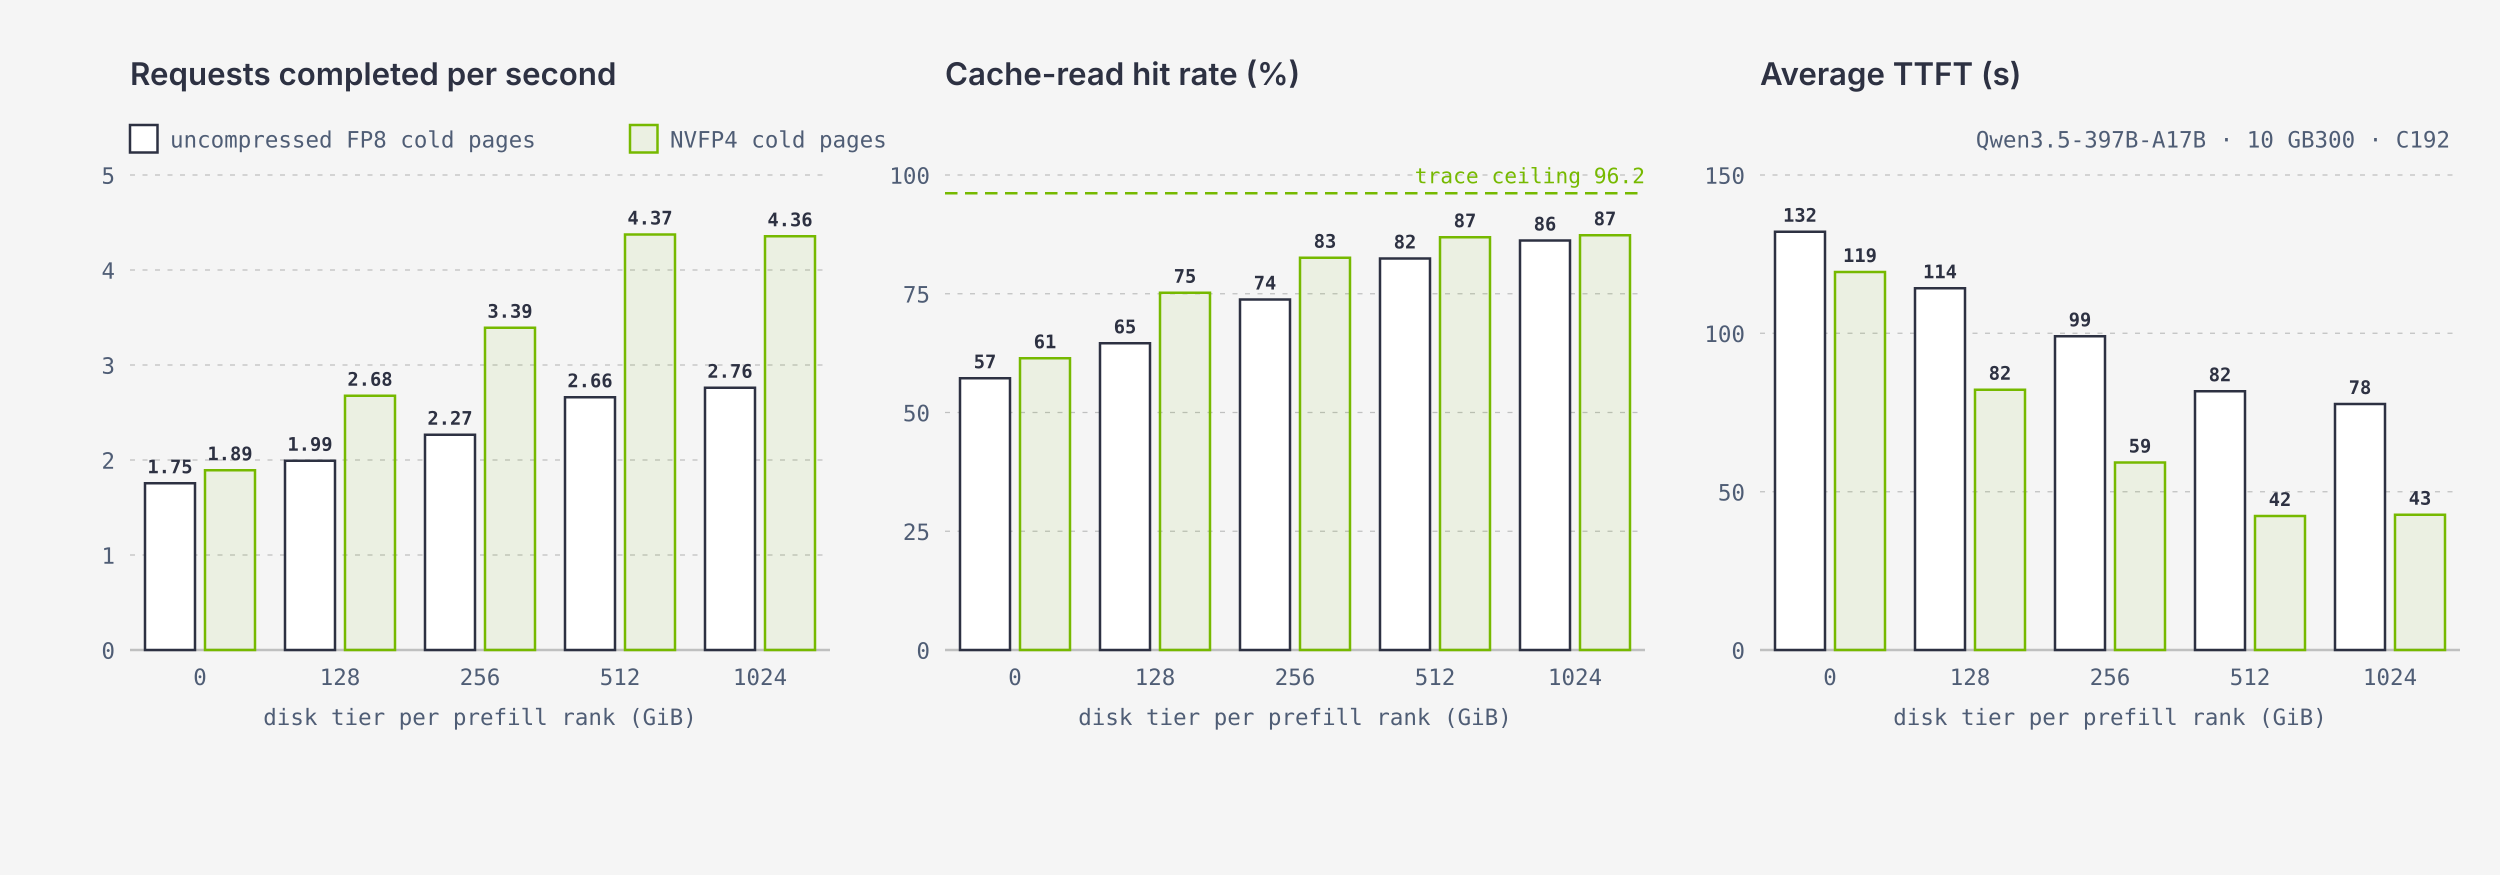
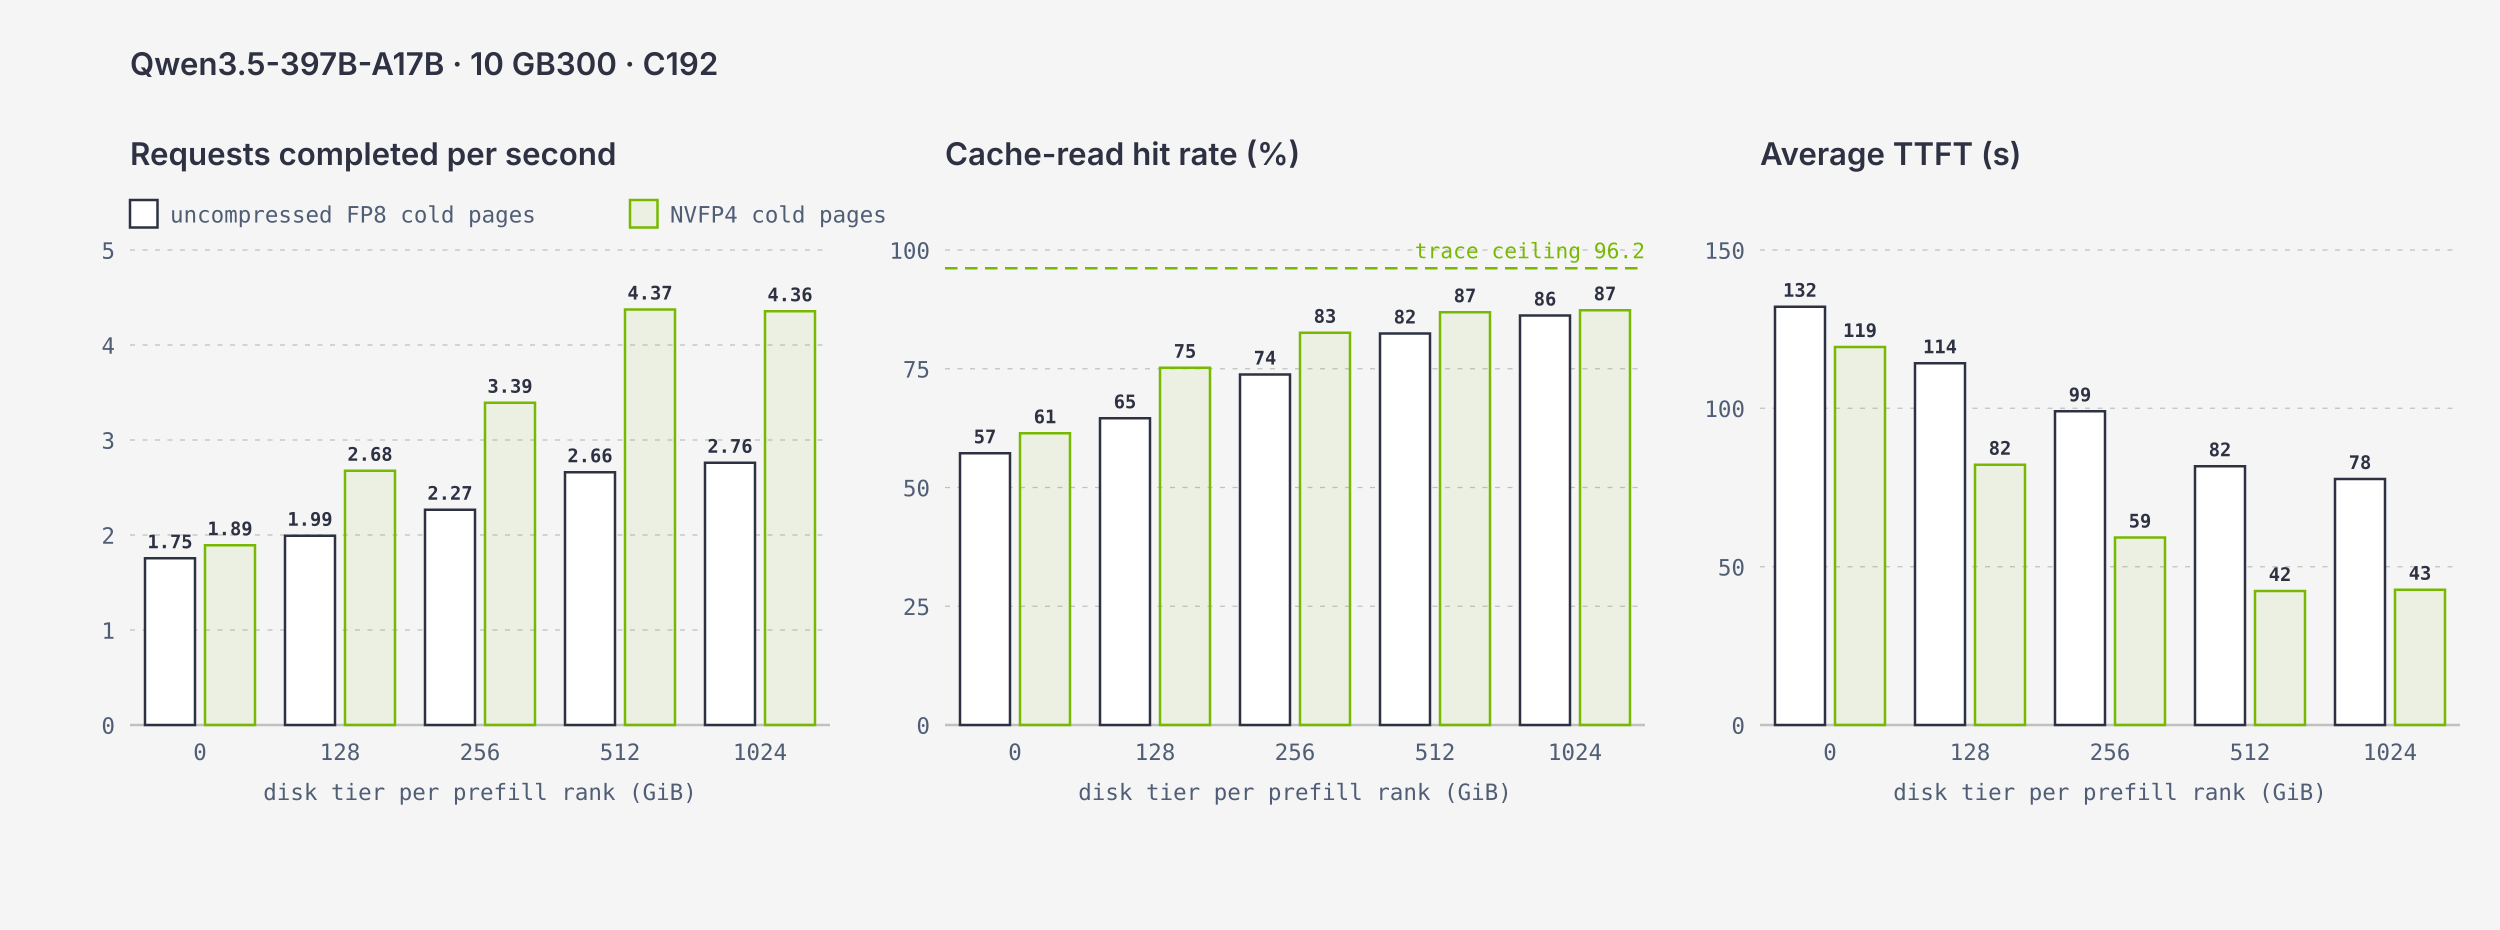
- <svg xmlns="http://www.w3.org/2000/svg" viewBox="0 0 1000 350" width="1000" height="350">
+ <svg xmlns="http://www.w3.org/2000/svg" viewBox="0 0 1000 372" width="1000" height="372">
  <defs>
    <marker id="ah" markerWidth="8" markerHeight="8" refX="7" refY="4" orient="auto" markerUnits="userSpaceOnUse">
      <path d="M0,0.5 L7,4 L0,7.5" fill="none" stroke="#4f5d75" stroke-width="1" />
    </marker>
  </defs>
-   <rect width="1000" height="350" fill="#f5f5f5" />
-   <text x="52.0" y="34.0" font-family="'Geist','Inter',system-ui,-apple-system,'Segoe UI',sans-serif" font-size="12.5" font-weight="600" fill="#2d3142" text-anchor="start">Requests completed per second</text>
-   <line x1="52" y1="260.0" x2="332" y2="260.0" stroke="#bfc0c0" stroke-width="1" />
-   <text x="46.0" y="263.5" font-family="'Geist Mono','SFMono-Regular',Menlo,Consolas,monospace" font-size="9" font-weight="500" fill="#4f5d75" text-anchor="end">0</text>
-   <line x1="52" y1="222.0" x2="332" y2="222.0" stroke="#bfc0c0" stroke-width="0.5" stroke-dasharray="2,3" />
-   <text x="46.0" y="225.5" font-family="'Geist Mono','SFMono-Regular',Menlo,Consolas,monospace" font-size="9" font-weight="500" fill="#4f5d75" text-anchor="end">1</text>
-   <line x1="52" y1="184.0" x2="332" y2="184.0" stroke="#bfc0c0" stroke-width="0.5" stroke-dasharray="2,3" />
-   <text x="46.0" y="187.5" font-family="'Geist Mono','SFMono-Regular',Menlo,Consolas,monospace" font-size="9" font-weight="500" fill="#4f5d75" text-anchor="end">2</text>
-   <line x1="52" y1="146.0" x2="332" y2="146.0" stroke="#bfc0c0" stroke-width="0.5" stroke-dasharray="2,3" />
-   <text x="46.0" y="149.5" font-family="'Geist Mono','SFMono-Regular',Menlo,Consolas,monospace" font-size="9" font-weight="500" fill="#4f5d75" text-anchor="end">3</text>
-   <line x1="52" y1="108.0" x2="332" y2="108.0" stroke="#bfc0c0" stroke-width="0.5" stroke-dasharray="2,3" />
-   <text x="46.0" y="111.5" font-family="'Geist Mono','SFMono-Regular',Menlo,Consolas,monospace" font-size="9" font-weight="500" fill="#4f5d75" text-anchor="end">4</text>
-   <line x1="52" y1="70.0" x2="332" y2="70.0" stroke="#bfc0c0" stroke-width="0.5" stroke-dasharray="2,3" />
-   <text x="46.0" y="73.5" font-family="'Geist Mono','SFMono-Regular',Menlo,Consolas,monospace" font-size="9" font-weight="500" fill="#4f5d75" text-anchor="end">5</text>
-   <rect x="58.0" y="193.3" width="20" height="66.7" fill="#ffffff" stroke="#2d3142" stroke-width="1" />
-   <text x="68.0" y="189.3" font-family="'Geist Mono','SFMono-Regular',Menlo,Consolas,monospace" font-size="7.5" font-weight="600" fill="#2d3142" text-anchor="middle">1.75</text>
-   <rect x="82.0" y="188.1" width="20" height="71.9" fill="rgba(118,185,0,0.08)" stroke="#76B900" stroke-width="1" />
-   <text x="92.0" y="184.1" font-family="'Geist Mono','SFMono-Regular',Menlo,Consolas,monospace" font-size="7.5" font-weight="600" fill="#2d3142" text-anchor="middle">1.89</text>
-   <text x="80.0" y="274.0" font-family="'Geist Mono','SFMono-Regular',Menlo,Consolas,monospace" font-size="9" font-weight="500" fill="#4f5d75" text-anchor="middle">0</text>
-   <rect x="114.0" y="184.3" width="20" height="75.7" fill="#ffffff" stroke="#2d3142" stroke-width="1" />
-   <text x="124.0" y="180.3" font-family="'Geist Mono','SFMono-Regular',Menlo,Consolas,monospace" font-size="7.5" font-weight="600" fill="#2d3142" text-anchor="middle">1.99</text>
-   <rect x="138.0" y="158.3" width="20" height="101.7" fill="rgba(118,185,0,0.08)" stroke="#76B900" stroke-width="1" />
-   <text x="148.0" y="154.3" font-family="'Geist Mono','SFMono-Regular',Menlo,Consolas,monospace" font-size="7.5" font-weight="600" fill="#2d3142" text-anchor="middle">2.68</text>
-   <text x="136.0" y="274.0" font-family="'Geist Mono','SFMono-Regular',Menlo,Consolas,monospace" font-size="9" font-weight="500" fill="#4f5d75" text-anchor="middle">128</text>
-   <rect x="170.0" y="173.9" width="20" height="86.1" fill="#ffffff" stroke="#2d3142" stroke-width="1" />
-   <text x="180.0" y="169.9" font-family="'Geist Mono','SFMono-Regular',Menlo,Consolas,monospace" font-size="7.5" font-weight="600" fill="#2d3142" text-anchor="middle">2.27</text>
-   <rect x="194.0" y="131.1" width="20" height="128.9" fill="rgba(118,185,0,0.08)" stroke="#76B900" stroke-width="1" />
-   <text x="204.0" y="127.1" font-family="'Geist Mono','SFMono-Regular',Menlo,Consolas,monospace" font-size="7.5" font-weight="600" fill="#2d3142" text-anchor="middle">3.39</text>
-   <text x="192.0" y="274.0" font-family="'Geist Mono','SFMono-Regular',Menlo,Consolas,monospace" font-size="9" font-weight="500" fill="#4f5d75" text-anchor="middle">256</text>
-   <rect x="226.0" y="158.9" width="20" height="101.1" fill="#ffffff" stroke="#2d3142" stroke-width="1" />
-   <text x="236.0" y="154.9" font-family="'Geist Mono','SFMono-Regular',Menlo,Consolas,monospace" font-size="7.5" font-weight="600" fill="#2d3142" text-anchor="middle">2.66</text>
-   <rect x="250.0" y="93.8" width="20" height="166.2" fill="rgba(118,185,0,0.08)" stroke="#76B900" stroke-width="1" />
-   <text x="260.0" y="89.8" font-family="'Geist Mono','SFMono-Regular',Menlo,Consolas,monospace" font-size="7.5" font-weight="600" fill="#2d3142" text-anchor="middle">4.37</text>
-   <text x="248.0" y="274.0" font-family="'Geist Mono','SFMono-Regular',Menlo,Consolas,monospace" font-size="9" font-weight="500" fill="#4f5d75" text-anchor="middle">512</text>
-   <rect x="282.0" y="155.1" width="20" height="104.9" fill="#ffffff" stroke="#2d3142" stroke-width="1" />
-   <text x="292.0" y="151.1" font-family="'Geist Mono','SFMono-Regular',Menlo,Consolas,monospace" font-size="7.5" font-weight="600" fill="#2d3142" text-anchor="middle">2.76</text>
-   <rect x="306.0" y="94.5" width="20" height="165.5" fill="rgba(118,185,0,0.08)" stroke="#76B900" stroke-width="1" />
-   <text x="316.0" y="90.5" font-family="'Geist Mono','SFMono-Regular',Menlo,Consolas,monospace" font-size="7.5" font-weight="600" fill="#2d3142" text-anchor="middle">4.36</text>
-   <text x="304.0" y="274.0" font-family="'Geist Mono','SFMono-Regular',Menlo,Consolas,monospace" font-size="9" font-weight="500" fill="#4f5d75" text-anchor="middle">1024</text>
-   <text x="192.0" y="290.0" font-family="'Geist Mono','SFMono-Regular',Menlo,Consolas,monospace" font-size="9" font-weight="500" fill="#4f5d75" text-anchor="middle">disk tier per prefill rank (GiB)</text>
-   <text x="378.0" y="34.0" font-family="'Geist','Inter',system-ui,-apple-system,'Segoe UI',sans-serif" font-size="12.5" font-weight="600" fill="#2d3142" text-anchor="start">Cache-read hit rate (%)</text>
-   <line x1="378" y1="260.0" x2="658" y2="260.0" stroke="#bfc0c0" stroke-width="1" />
-   <text x="372.0" y="263.5" font-family="'Geist Mono','SFMono-Regular',Menlo,Consolas,monospace" font-size="9" font-weight="500" fill="#4f5d75" text-anchor="end">0</text>
-   <line x1="378" y1="212.5" x2="658" y2="212.5" stroke="#bfc0c0" stroke-width="0.5" stroke-dasharray="2,3" />
-   <text x="372.0" y="216.0" font-family="'Geist Mono','SFMono-Regular',Menlo,Consolas,monospace" font-size="9" font-weight="500" fill="#4f5d75" text-anchor="end">25</text>
-   <line x1="378" y1="165.0" x2="658" y2="165.0" stroke="#bfc0c0" stroke-width="0.5" stroke-dasharray="2,3" />
-   <text x="372.0" y="168.5" font-family="'Geist Mono','SFMono-Regular',Menlo,Consolas,monospace" font-size="9" font-weight="500" fill="#4f5d75" text-anchor="end">50</text>
-   <line x1="378" y1="117.5" x2="658" y2="117.5" stroke="#bfc0c0" stroke-width="0.5" stroke-dasharray="2,3" />
-   <text x="372.0" y="121.0" font-family="'Geist Mono','SFMono-Regular',Menlo,Consolas,monospace" font-size="9" font-weight="500" fill="#4f5d75" text-anchor="end">75</text>
-   <line x1="378" y1="70.0" x2="658" y2="70.0" stroke="#bfc0c0" stroke-width="0.5" stroke-dasharray="2,3" />
-   <text x="372.0" y="73.5" font-family="'Geist Mono','SFMono-Regular',Menlo,Consolas,monospace" font-size="9" font-weight="500" fill="#4f5d75" text-anchor="end">100</text>
-   <line x1="378" y1="77.3" x2="658" y2="77.3" stroke="#76B900" stroke-width="1" stroke-dasharray="5,3" />
-   <text x="658.0" y="73.3" font-family="'Geist Mono','SFMono-Regular',Menlo,Consolas,monospace" font-size="8.5" font-weight="500" fill="#76B900" text-anchor="end">trace ceiling 96.2</text>
-   <rect x="384.0" y="151.3" width="20" height="108.7" fill="#ffffff" stroke="#2d3142" stroke-width="1" />
-   <text x="394.0" y="147.3" font-family="'Geist Mono','SFMono-Regular',Menlo,Consolas,monospace" font-size="7.5" font-weight="600" fill="#2d3142" text-anchor="middle">57</text>
-   <rect x="408.0" y="143.3" width="20" height="116.7" fill="rgba(118,185,0,0.08)" stroke="#76B900" stroke-width="1" />
-   <text x="418.0" y="139.3" font-family="'Geist Mono','SFMono-Regular',Menlo,Consolas,monospace" font-size="7.5" font-weight="600" fill="#2d3142" text-anchor="middle">61</text>
-   <text x="406.0" y="274.0" font-family="'Geist Mono','SFMono-Regular',Menlo,Consolas,monospace" font-size="9" font-weight="500" fill="#4f5d75" text-anchor="middle">0</text>
-   <rect x="440.0" y="137.3" width="20" height="122.7" fill="#ffffff" stroke="#2d3142" stroke-width="1" />
-   <text x="450.0" y="133.3" font-family="'Geist Mono','SFMono-Regular',Menlo,Consolas,monospace" font-size="7.5" font-weight="600" fill="#2d3142" text-anchor="middle">65</text>
-   <rect x="464.0" y="117.1" width="20" height="142.9" fill="rgba(118,185,0,0.08)" stroke="#76B900" stroke-width="1" />
-   <text x="474.0" y="113.1" font-family="'Geist Mono','SFMono-Regular',Menlo,Consolas,monospace" font-size="7.5" font-weight="600" fill="#2d3142" text-anchor="middle">75</text>
-   <text x="462.0" y="274.0" font-family="'Geist Mono','SFMono-Regular',Menlo,Consolas,monospace" font-size="9" font-weight="500" fill="#4f5d75" text-anchor="middle">128</text>
-   <rect x="496.0" y="119.8" width="20" height="140.2" fill="#ffffff" stroke="#2d3142" stroke-width="1" />
-   <text x="506.0" y="115.8" font-family="'Geist Mono','SFMono-Regular',Menlo,Consolas,monospace" font-size="7.5" font-weight="600" fill="#2d3142" text-anchor="middle">74</text>
-   <rect x="520.0" y="103.1" width="20" height="156.9" fill="rgba(118,185,0,0.08)" stroke="#76B900" stroke-width="1" />
-   <text x="530.0" y="99.1" font-family="'Geist Mono','SFMono-Regular',Menlo,Consolas,monospace" font-size="7.5" font-weight="600" fill="#2d3142" text-anchor="middle">83</text>
-   <text x="518.0" y="274.0" font-family="'Geist Mono','SFMono-Regular',Menlo,Consolas,monospace" font-size="9" font-weight="500" fill="#4f5d75" text-anchor="middle">256</text>
-   <rect x="552.0" y="103.4" width="20" height="156.6" fill="#ffffff" stroke="#2d3142" stroke-width="1" />
-   <text x="562.0" y="99.4" font-family="'Geist Mono','SFMono-Regular',Menlo,Consolas,monospace" font-size="7.5" font-weight="600" fill="#2d3142" text-anchor="middle">82</text>
-   <rect x="576.0" y="94.9" width="20" height="165.1" fill="rgba(118,185,0,0.08)" stroke="#76B900" stroke-width="1" />
-   <text x="586.0" y="90.9" font-family="'Geist Mono','SFMono-Regular',Menlo,Consolas,monospace" font-size="7.5" font-weight="600" fill="#2d3142" text-anchor="middle">87</text>
-   <text x="574.0" y="274.0" font-family="'Geist Mono','SFMono-Regular',Menlo,Consolas,monospace" font-size="9" font-weight="500" fill="#4f5d75" text-anchor="middle">512</text>
-   <rect x="608.0" y="96.2" width="20" height="163.8" fill="#ffffff" stroke="#2d3142" stroke-width="1" />
-   <text x="618.0" y="92.2" font-family="'Geist Mono','SFMono-Regular',Menlo,Consolas,monospace" font-size="7.5" font-weight="600" fill="#2d3142" text-anchor="middle">86</text>
-   <rect x="632.0" y="94.1" width="20" height="165.9" fill="rgba(118,185,0,0.08)" stroke="#76B900" stroke-width="1" />
-   <text x="642.0" y="90.1" font-family="'Geist Mono','SFMono-Regular',Menlo,Consolas,monospace" font-size="7.5" font-weight="600" fill="#2d3142" text-anchor="middle">87</text>
-   <text x="630.0" y="274.0" font-family="'Geist Mono','SFMono-Regular',Menlo,Consolas,monospace" font-size="9" font-weight="500" fill="#4f5d75" text-anchor="middle">1024</text>
-   <text x="518.0" y="290.0" font-family="'Geist Mono','SFMono-Regular',Menlo,Consolas,monospace" font-size="9" font-weight="500" fill="#4f5d75" text-anchor="middle">disk tier per prefill rank (GiB)</text>
-   <text x="704.0" y="34.0" font-family="'Geist','Inter',system-ui,-apple-system,'Segoe UI',sans-serif" font-size="12.5" font-weight="600" fill="#2d3142" text-anchor="start">Average TTFT (s)</text>
-   <line x1="704" y1="260.0" x2="984" y2="260.0" stroke="#bfc0c0" stroke-width="1" />
-   <text x="698.0" y="263.5" font-family="'Geist Mono','SFMono-Regular',Menlo,Consolas,monospace" font-size="9" font-weight="500" fill="#4f5d75" text-anchor="end">0</text>
-   <line x1="704" y1="196.7" x2="984" y2="196.7" stroke="#bfc0c0" stroke-width="0.5" stroke-dasharray="2,3" />
-   <text x="698.0" y="200.2" font-family="'Geist Mono','SFMono-Regular',Menlo,Consolas,monospace" font-size="9" font-weight="500" fill="#4f5d75" text-anchor="end">50</text>
-   <line x1="704" y1="133.3" x2="984" y2="133.3" stroke="#bfc0c0" stroke-width="0.5" stroke-dasharray="2,3" />
-   <text x="698.0" y="136.8" font-family="'Geist Mono','SFMono-Regular',Menlo,Consolas,monospace" font-size="9" font-weight="500" fill="#4f5d75" text-anchor="end">100</text>
-   <line x1="704" y1="70.0" x2="984" y2="70.0" stroke="#bfc0c0" stroke-width="0.5" stroke-dasharray="2,3" />
-   <text x="698.0" y="73.5" font-family="'Geist Mono','SFMono-Regular',Menlo,Consolas,monospace" font-size="9" font-weight="500" fill="#4f5d75" text-anchor="end">150</text>
-   <rect x="710.0" y="92.7" width="20" height="167.3" fill="#ffffff" stroke="#2d3142" stroke-width="1" />
-   <text x="720.0" y="88.7" font-family="'Geist Mono','SFMono-Regular',Menlo,Consolas,monospace" font-size="7.5" font-weight="600" fill="#2d3142" text-anchor="middle">132</text>
-   <rect x="734.0" y="108.8" width="20" height="151.2" fill="rgba(118,185,0,0.08)" stroke="#76B900" stroke-width="1" />
-   <text x="744.0" y="104.8" font-family="'Geist Mono','SFMono-Regular',Menlo,Consolas,monospace" font-size="7.5" font-weight="600" fill="#2d3142" text-anchor="middle">119</text>
-   <text x="732.0" y="274.0" font-family="'Geist Mono','SFMono-Regular',Menlo,Consolas,monospace" font-size="9" font-weight="500" fill="#4f5d75" text-anchor="middle">0</text>
-   <rect x="766.0" y="115.3" width="20" height="144.7" fill="#ffffff" stroke="#2d3142" stroke-width="1" />
-   <text x="776.0" y="111.3" font-family="'Geist Mono','SFMono-Regular',Menlo,Consolas,monospace" font-size="7.5" font-weight="600" fill="#2d3142" text-anchor="middle">114</text>
-   <rect x="790.0" y="155.9" width="20" height="104.1" fill="rgba(118,185,0,0.08)" stroke="#76B900" stroke-width="1" />
-   <text x="800.0" y="151.9" font-family="'Geist Mono','SFMono-Regular',Menlo,Consolas,monospace" font-size="7.5" font-weight="600" fill="#2d3142" text-anchor="middle">82</text>
-   <text x="788.0" y="274.0" font-family="'Geist Mono','SFMono-Regular',Menlo,Consolas,monospace" font-size="9" font-weight="500" fill="#4f5d75" text-anchor="middle">128</text>
-   <rect x="822.0" y="134.5" width="20" height="125.5" fill="#ffffff" stroke="#2d3142" stroke-width="1" />
-   <text x="832.0" y="130.5" font-family="'Geist Mono','SFMono-Regular',Menlo,Consolas,monospace" font-size="7.5" font-weight="600" fill="#2d3142" text-anchor="middle">99</text>
-   <rect x="846.0" y="185.0" width="20" height="75.0" fill="rgba(118,185,0,0.08)" stroke="#76B900" stroke-width="1" />
-   <text x="856.0" y="181.0" font-family="'Geist Mono','SFMono-Regular',Menlo,Consolas,monospace" font-size="7.5" font-weight="600" fill="#2d3142" text-anchor="middle">59</text>
-   <text x="844.0" y="274.0" font-family="'Geist Mono','SFMono-Regular',Menlo,Consolas,monospace" font-size="9" font-weight="500" fill="#4f5d75" text-anchor="middle">256</text>
-   <rect x="878.0" y="156.5" width="20" height="103.5" fill="#ffffff" stroke="#2d3142" stroke-width="1" />
-   <text x="888.0" y="152.5" font-family="'Geist Mono','SFMono-Regular',Menlo,Consolas,monospace" font-size="7.5" font-weight="600" fill="#2d3142" text-anchor="middle">82</text>
-   <rect x="902.0" y="206.4" width="20" height="53.6" fill="rgba(118,185,0,0.08)" stroke="#76B900" stroke-width="1" />
-   <text x="912.0" y="202.4" font-family="'Geist Mono','SFMono-Regular',Menlo,Consolas,monospace" font-size="7.5" font-weight="600" fill="#2d3142" text-anchor="middle">42</text>
-   <text x="900.0" y="274.0" font-family="'Geist Mono','SFMono-Regular',Menlo,Consolas,monospace" font-size="9" font-weight="500" fill="#4f5d75" text-anchor="middle">512</text>
-   <rect x="934.0" y="161.6" width="20" height="98.4" fill="#ffffff" stroke="#2d3142" stroke-width="1" />
-   <text x="944.0" y="157.6" font-family="'Geist Mono','SFMono-Regular',Menlo,Consolas,monospace" font-size="7.5" font-weight="600" fill="#2d3142" text-anchor="middle">78</text>
-   <rect x="958.0" y="205.9" width="20" height="54.1" fill="rgba(118,185,0,0.08)" stroke="#76B900" stroke-width="1" />
-   <text x="968.0" y="201.9" font-family="'Geist Mono','SFMono-Regular',Menlo,Consolas,monospace" font-size="7.5" font-weight="600" fill="#2d3142" text-anchor="middle">43</text>
-   <text x="956.0" y="274.0" font-family="'Geist Mono','SFMono-Regular',Menlo,Consolas,monospace" font-size="9" font-weight="500" fill="#4f5d75" text-anchor="middle">1024</text>
-   <text x="844.0" y="290.0" font-family="'Geist Mono','SFMono-Regular',Menlo,Consolas,monospace" font-size="9" font-weight="500" fill="#4f5d75" text-anchor="middle">disk tier per prefill rank (GiB)</text>
-   <rect x="52" y="50" width="11" height="11" fill="#ffffff" stroke="#2d3142" />
-   <text x="68.0" y="59.0" font-family="'Geist Mono','SFMono-Regular',Menlo,Consolas,monospace" font-size="9" font-weight="500" fill="#4f5d75" text-anchor="start">uncompressed FP8 cold pages</text>
-   <rect x="252" y="50" width="11" height="11" fill="rgba(118,185,0,0.08)" stroke="#76B900" />
-   <text x="268.0" y="59.0" font-family="'Geist Mono','SFMono-Regular',Menlo,Consolas,monospace" font-size="9" font-weight="500" fill="#4f5d75" text-anchor="start">NVFP4 cold pages</text>
-   <text x="980.0" y="59.0" font-family="'Geist Mono','SFMono-Regular',Menlo,Consolas,monospace" font-size="9" font-weight="500" fill="#4f5d75" text-anchor="end">Qwen3.5-397B-A17B · 10 GB300 · C192</text>
+   <rect width="1000" height="372" fill="#f5f5f5" />
+   <text x="52.0" y="30.0" font-family="'Geist','Inter',system-ui,-apple-system,'Segoe UI',sans-serif" font-size="12.5" font-weight="600" fill="#2d3142" text-anchor="start">Qwen3.5-397B-A17B · 10 GB300 · C192</text>
+   <text x="52.0" y="66.0" font-family="'Geist','Inter',system-ui,-apple-system,'Segoe UI',sans-serif" font-size="12.5" font-weight="600" fill="#2d3142" text-anchor="start">Requests completed per second</text>
+   <line x1="52" y1="290.0" x2="332" y2="290.0" stroke="#bfc0c0" stroke-width="1" />
+   <text x="46.0" y="293.5" font-family="'Geist Mono','SFMono-Regular',Menlo,Consolas,monospace" font-size="9" font-weight="500" fill="#4f5d75" text-anchor="end">0</text>
+   <line x1="52" y1="252.0" x2="332" y2="252.0" stroke="#bfc0c0" stroke-width="0.5" stroke-dasharray="2,3" />
+   <text x="46.0" y="255.5" font-family="'Geist Mono','SFMono-Regular',Menlo,Consolas,monospace" font-size="9" font-weight="500" fill="#4f5d75" text-anchor="end">1</text>
+   <line x1="52" y1="214.0" x2="332" y2="214.0" stroke="#bfc0c0" stroke-width="0.5" stroke-dasharray="2,3" />
+   <text x="46.0" y="217.5" font-family="'Geist Mono','SFMono-Regular',Menlo,Consolas,monospace" font-size="9" font-weight="500" fill="#4f5d75" text-anchor="end">2</text>
+   <line x1="52" y1="176.0" x2="332" y2="176.0" stroke="#bfc0c0" stroke-width="0.5" stroke-dasharray="2,3" />
+   <text x="46.0" y="179.5" font-family="'Geist Mono','SFMono-Regular',Menlo,Consolas,monospace" font-size="9" font-weight="500" fill="#4f5d75" text-anchor="end">3</text>
+   <line x1="52" y1="138.0" x2="332" y2="138.0" stroke="#bfc0c0" stroke-width="0.5" stroke-dasharray="2,3" />
+   <text x="46.0" y="141.5" font-family="'Geist Mono','SFMono-Regular',Menlo,Consolas,monospace" font-size="9" font-weight="500" fill="#4f5d75" text-anchor="end">4</text>
+   <line x1="52" y1="100.0" x2="332" y2="100.0" stroke="#bfc0c0" stroke-width="0.5" stroke-dasharray="2,3" />
+   <text x="46.0" y="103.5" font-family="'Geist Mono','SFMono-Regular',Menlo,Consolas,monospace" font-size="9" font-weight="500" fill="#4f5d75" text-anchor="end">5</text>
+   <rect x="58.0" y="223.3" width="20" height="66.7" fill="#ffffff" stroke="#2d3142" stroke-width="1" />
+   <text x="68.0" y="219.3" font-family="'Geist Mono','SFMono-Regular',Menlo,Consolas,monospace" font-size="7.5" font-weight="600" fill="#2d3142" text-anchor="middle">1.75</text>
+   <rect x="82.0" y="218.1" width="20" height="71.9" fill="rgba(118,185,0,0.08)" stroke="#76B900" stroke-width="1" />
+   <text x="92.0" y="214.1" font-family="'Geist Mono','SFMono-Regular',Menlo,Consolas,monospace" font-size="7.5" font-weight="600" fill="#2d3142" text-anchor="middle">1.89</text>
+   <text x="80.0" y="304.0" font-family="'Geist Mono','SFMono-Regular',Menlo,Consolas,monospace" font-size="9" font-weight="500" fill="#4f5d75" text-anchor="middle">0</text>
+   <rect x="114.0" y="214.3" width="20" height="75.7" fill="#ffffff" stroke="#2d3142" stroke-width="1" />
+   <text x="124.0" y="210.3" font-family="'Geist Mono','SFMono-Regular',Menlo,Consolas,monospace" font-size="7.5" font-weight="600" fill="#2d3142" text-anchor="middle">1.99</text>
+   <rect x="138.0" y="188.3" width="20" height="101.7" fill="rgba(118,185,0,0.08)" stroke="#76B900" stroke-width="1" />
+   <text x="148.0" y="184.3" font-family="'Geist Mono','SFMono-Regular',Menlo,Consolas,monospace" font-size="7.5" font-weight="600" fill="#2d3142" text-anchor="middle">2.68</text>
+   <text x="136.0" y="304.0" font-family="'Geist Mono','SFMono-Regular',Menlo,Consolas,monospace" font-size="9" font-weight="500" fill="#4f5d75" text-anchor="middle">128</text>
+   <rect x="170.0" y="203.9" width="20" height="86.1" fill="#ffffff" stroke="#2d3142" stroke-width="1" />
+   <text x="180.0" y="199.9" font-family="'Geist Mono','SFMono-Regular',Menlo,Consolas,monospace" font-size="7.5" font-weight="600" fill="#2d3142" text-anchor="middle">2.27</text>
+   <rect x="194.0" y="161.1" width="20" height="128.9" fill="rgba(118,185,0,0.08)" stroke="#76B900" stroke-width="1" />
+   <text x="204.0" y="157.1" font-family="'Geist Mono','SFMono-Regular',Menlo,Consolas,monospace" font-size="7.5" font-weight="600" fill="#2d3142" text-anchor="middle">3.39</text>
+   <text x="192.0" y="304.0" font-family="'Geist Mono','SFMono-Regular',Menlo,Consolas,monospace" font-size="9" font-weight="500" fill="#4f5d75" text-anchor="middle">256</text>
+   <rect x="226.0" y="188.9" width="20" height="101.1" fill="#ffffff" stroke="#2d3142" stroke-width="1" />
+   <text x="236.0" y="184.9" font-family="'Geist Mono','SFMono-Regular',Menlo,Consolas,monospace" font-size="7.5" font-weight="600" fill="#2d3142" text-anchor="middle">2.66</text>
+   <rect x="250.0" y="123.8" width="20" height="166.2" fill="rgba(118,185,0,0.08)" stroke="#76B900" stroke-width="1" />
+   <text x="260.0" y="119.8" font-family="'Geist Mono','SFMono-Regular',Menlo,Consolas,monospace" font-size="7.5" font-weight="600" fill="#2d3142" text-anchor="middle">4.37</text>
+   <text x="248.0" y="304.0" font-family="'Geist Mono','SFMono-Regular',Menlo,Consolas,monospace" font-size="9" font-weight="500" fill="#4f5d75" text-anchor="middle">512</text>
+   <rect x="282.0" y="185.1" width="20" height="104.9" fill="#ffffff" stroke="#2d3142" stroke-width="1" />
+   <text x="292.0" y="181.1" font-family="'Geist Mono','SFMono-Regular',Menlo,Consolas,monospace" font-size="7.5" font-weight="600" fill="#2d3142" text-anchor="middle">2.76</text>
+   <rect x="306.0" y="124.5" width="20" height="165.5" fill="rgba(118,185,0,0.08)" stroke="#76B900" stroke-width="1" />
+   <text x="316.0" y="120.5" font-family="'Geist Mono','SFMono-Regular',Menlo,Consolas,monospace" font-size="7.5" font-weight="600" fill="#2d3142" text-anchor="middle">4.36</text>
+   <text x="304.0" y="304.0" font-family="'Geist Mono','SFMono-Regular',Menlo,Consolas,monospace" font-size="9" font-weight="500" fill="#4f5d75" text-anchor="middle">1024</text>
+   <text x="192.0" y="320.0" font-family="'Geist Mono','SFMono-Regular',Menlo,Consolas,monospace" font-size="9" font-weight="500" fill="#4f5d75" text-anchor="middle">disk tier per prefill rank (GiB)</text>
+   <text x="378.0" y="66.0" font-family="'Geist','Inter',system-ui,-apple-system,'Segoe UI',sans-serif" font-size="12.5" font-weight="600" fill="#2d3142" text-anchor="start">Cache-read hit rate (%)</text>
+   <line x1="378" y1="290.0" x2="658" y2="290.0" stroke="#bfc0c0" stroke-width="1" />
+   <text x="372.0" y="293.5" font-family="'Geist Mono','SFMono-Regular',Menlo,Consolas,monospace" font-size="9" font-weight="500" fill="#4f5d75" text-anchor="end">0</text>
+   <line x1="378" y1="242.5" x2="658" y2="242.5" stroke="#bfc0c0" stroke-width="0.5" stroke-dasharray="2,3" />
+   <text x="372.0" y="246.0" font-family="'Geist Mono','SFMono-Regular',Menlo,Consolas,monospace" font-size="9" font-weight="500" fill="#4f5d75" text-anchor="end">25</text>
+   <line x1="378" y1="195.0" x2="658" y2="195.0" stroke="#bfc0c0" stroke-width="0.5" stroke-dasharray="2,3" />
+   <text x="372.0" y="198.5" font-family="'Geist Mono','SFMono-Regular',Menlo,Consolas,monospace" font-size="9" font-weight="500" fill="#4f5d75" text-anchor="end">50</text>
+   <line x1="378" y1="147.5" x2="658" y2="147.5" stroke="#bfc0c0" stroke-width="0.5" stroke-dasharray="2,3" />
+   <text x="372.0" y="151.0" font-family="'Geist Mono','SFMono-Regular',Menlo,Consolas,monospace" font-size="9" font-weight="500" fill="#4f5d75" text-anchor="end">75</text>
+   <line x1="378" y1="100.0" x2="658" y2="100.0" stroke="#bfc0c0" stroke-width="0.5" stroke-dasharray="2,3" />
+   <text x="372.0" y="103.5" font-family="'Geist Mono','SFMono-Regular',Menlo,Consolas,monospace" font-size="9" font-weight="500" fill="#4f5d75" text-anchor="end">100</text>
+   <line x1="378" y1="107.3" x2="658" y2="107.3" stroke="#76B900" stroke-width="1" stroke-dasharray="5,3" />
+   <text x="658.0" y="103.3" font-family="'Geist Mono','SFMono-Regular',Menlo,Consolas,monospace" font-size="8.5" font-weight="500" fill="#76B900" text-anchor="end">trace ceiling 96.2</text>
+   <rect x="384.0" y="181.3" width="20" height="108.7" fill="#ffffff" stroke="#2d3142" stroke-width="1" />
+   <text x="394.0" y="177.3" font-family="'Geist Mono','SFMono-Regular',Menlo,Consolas,monospace" font-size="7.5" font-weight="600" fill="#2d3142" text-anchor="middle">57</text>
+   <rect x="408.0" y="173.3" width="20" height="116.7" fill="rgba(118,185,0,0.08)" stroke="#76B900" stroke-width="1" />
+   <text x="418.0" y="169.3" font-family="'Geist Mono','SFMono-Regular',Menlo,Consolas,monospace" font-size="7.5" font-weight="600" fill="#2d3142" text-anchor="middle">61</text>
+   <text x="406.0" y="304.0" font-family="'Geist Mono','SFMono-Regular',Menlo,Consolas,monospace" font-size="9" font-weight="500" fill="#4f5d75" text-anchor="middle">0</text>
+   <rect x="440.0" y="167.3" width="20" height="122.7" fill="#ffffff" stroke="#2d3142" stroke-width="1" />
+   <text x="450.0" y="163.3" font-family="'Geist Mono','SFMono-Regular',Menlo,Consolas,monospace" font-size="7.5" font-weight="600" fill="#2d3142" text-anchor="middle">65</text>
+   <rect x="464.0" y="147.1" width="20" height="142.9" fill="rgba(118,185,0,0.08)" stroke="#76B900" stroke-width="1" />
+   <text x="474.0" y="143.1" font-family="'Geist Mono','SFMono-Regular',Menlo,Consolas,monospace" font-size="7.5" font-weight="600" fill="#2d3142" text-anchor="middle">75</text>
+   <text x="462.0" y="304.0" font-family="'Geist Mono','SFMono-Regular',Menlo,Consolas,monospace" font-size="9" font-weight="500" fill="#4f5d75" text-anchor="middle">128</text>
+   <rect x="496.0" y="149.8" width="20" height="140.2" fill="#ffffff" stroke="#2d3142" stroke-width="1" />
+   <text x="506.0" y="145.8" font-family="'Geist Mono','SFMono-Regular',Menlo,Consolas,monospace" font-size="7.5" font-weight="600" fill="#2d3142" text-anchor="middle">74</text>
+   <rect x="520.0" y="133.1" width="20" height="156.9" fill="rgba(118,185,0,0.08)" stroke="#76B900" stroke-width="1" />
+   <text x="530.0" y="129.1" font-family="'Geist Mono','SFMono-Regular',Menlo,Consolas,monospace" font-size="7.5" font-weight="600" fill="#2d3142" text-anchor="middle">83</text>
+   <text x="518.0" y="304.0" font-family="'Geist Mono','SFMono-Regular',Menlo,Consolas,monospace" font-size="9" font-weight="500" fill="#4f5d75" text-anchor="middle">256</text>
+   <rect x="552.0" y="133.4" width="20" height="156.6" fill="#ffffff" stroke="#2d3142" stroke-width="1" />
+   <text x="562.0" y="129.4" font-family="'Geist Mono','SFMono-Regular',Menlo,Consolas,monospace" font-size="7.5" font-weight="600" fill="#2d3142" text-anchor="middle">82</text>
+   <rect x="576.0" y="124.9" width="20" height="165.1" fill="rgba(118,185,0,0.08)" stroke="#76B900" stroke-width="1" />
+   <text x="586.0" y="120.9" font-family="'Geist Mono','SFMono-Regular',Menlo,Consolas,monospace" font-size="7.5" font-weight="600" fill="#2d3142" text-anchor="middle">87</text>
+   <text x="574.0" y="304.0" font-family="'Geist Mono','SFMono-Regular',Menlo,Consolas,monospace" font-size="9" font-weight="500" fill="#4f5d75" text-anchor="middle">512</text>
+   <rect x="608.0" y="126.2" width="20" height="163.8" fill="#ffffff" stroke="#2d3142" stroke-width="1" />
+   <text x="618.0" y="122.2" font-family="'Geist Mono','SFMono-Regular',Menlo,Consolas,monospace" font-size="7.5" font-weight="600" fill="#2d3142" text-anchor="middle">86</text>
+   <rect x="632.0" y="124.1" width="20" height="165.9" fill="rgba(118,185,0,0.08)" stroke="#76B900" stroke-width="1" />
+   <text x="642.0" y="120.1" font-family="'Geist Mono','SFMono-Regular',Menlo,Consolas,monospace" font-size="7.5" font-weight="600" fill="#2d3142" text-anchor="middle">87</text>
+   <text x="630.0" y="304.0" font-family="'Geist Mono','SFMono-Regular',Menlo,Consolas,monospace" font-size="9" font-weight="500" fill="#4f5d75" text-anchor="middle">1024</text>
+   <text x="518.0" y="320.0" font-family="'Geist Mono','SFMono-Regular',Menlo,Consolas,monospace" font-size="9" font-weight="500" fill="#4f5d75" text-anchor="middle">disk tier per prefill rank (GiB)</text>
+   <text x="704.0" y="66.0" font-family="'Geist','Inter',system-ui,-apple-system,'Segoe UI',sans-serif" font-size="12.5" font-weight="600" fill="#2d3142" text-anchor="start">Average TTFT (s)</text>
+   <line x1="704" y1="290.0" x2="984" y2="290.0" stroke="#bfc0c0" stroke-width="1" />
+   <text x="698.0" y="293.5" font-family="'Geist Mono','SFMono-Regular',Menlo,Consolas,monospace" font-size="9" font-weight="500" fill="#4f5d75" text-anchor="end">0</text>
+   <line x1="704" y1="226.7" x2="984" y2="226.7" stroke="#bfc0c0" stroke-width="0.5" stroke-dasharray="2,3" />
+   <text x="698.0" y="230.2" font-family="'Geist Mono','SFMono-Regular',Menlo,Consolas,monospace" font-size="9" font-weight="500" fill="#4f5d75" text-anchor="end">50</text>
+   <line x1="704" y1="163.3" x2="984" y2="163.3" stroke="#bfc0c0" stroke-width="0.5" stroke-dasharray="2,3" />
+   <text x="698.0" y="166.8" font-family="'Geist Mono','SFMono-Regular',Menlo,Consolas,monospace" font-size="9" font-weight="500" fill="#4f5d75" text-anchor="end">100</text>
+   <line x1="704" y1="100.0" x2="984" y2="100.0" stroke="#bfc0c0" stroke-width="0.5" stroke-dasharray="2,3" />
+   <text x="698.0" y="103.5" font-family="'Geist Mono','SFMono-Regular',Menlo,Consolas,monospace" font-size="9" font-weight="500" fill="#4f5d75" text-anchor="end">150</text>
+   <rect x="710.0" y="122.7" width="20" height="167.3" fill="#ffffff" stroke="#2d3142" stroke-width="1" />
+   <text x="720.0" y="118.7" font-family="'Geist Mono','SFMono-Regular',Menlo,Consolas,monospace" font-size="7.5" font-weight="600" fill="#2d3142" text-anchor="middle">132</text>
+   <rect x="734.0" y="138.8" width="20" height="151.2" fill="rgba(118,185,0,0.08)" stroke="#76B900" stroke-width="1" />
+   <text x="744.0" y="134.8" font-family="'Geist Mono','SFMono-Regular',Menlo,Consolas,monospace" font-size="7.5" font-weight="600" fill="#2d3142" text-anchor="middle">119</text>
+   <text x="732.0" y="304.0" font-family="'Geist Mono','SFMono-Regular',Menlo,Consolas,monospace" font-size="9" font-weight="500" fill="#4f5d75" text-anchor="middle">0</text>
+   <rect x="766.0" y="145.3" width="20" height="144.7" fill="#ffffff" stroke="#2d3142" stroke-width="1" />
+   <text x="776.0" y="141.3" font-family="'Geist Mono','SFMono-Regular',Menlo,Consolas,monospace" font-size="7.5" font-weight="600" fill="#2d3142" text-anchor="middle">114</text>
+   <rect x="790.0" y="185.9" width="20" height="104.1" fill="rgba(118,185,0,0.08)" stroke="#76B900" stroke-width="1" />
+   <text x="800.0" y="181.9" font-family="'Geist Mono','SFMono-Regular',Menlo,Consolas,monospace" font-size="7.5" font-weight="600" fill="#2d3142" text-anchor="middle">82</text>
+   <text x="788.0" y="304.0" font-family="'Geist Mono','SFMono-Regular',Menlo,Consolas,monospace" font-size="9" font-weight="500" fill="#4f5d75" text-anchor="middle">128</text>
+   <rect x="822.0" y="164.5" width="20" height="125.5" fill="#ffffff" stroke="#2d3142" stroke-width="1" />
+   <text x="832.0" y="160.5" font-family="'Geist Mono','SFMono-Regular',Menlo,Consolas,monospace" font-size="7.5" font-weight="600" fill="#2d3142" text-anchor="middle">99</text>
+   <rect x="846.0" y="215.0" width="20" height="75.0" fill="rgba(118,185,0,0.08)" stroke="#76B900" stroke-width="1" />
+   <text x="856.0" y="211.0" font-family="'Geist Mono','SFMono-Regular',Menlo,Consolas,monospace" font-size="7.5" font-weight="600" fill="#2d3142" text-anchor="middle">59</text>
+   <text x="844.0" y="304.0" font-family="'Geist Mono','SFMono-Regular',Menlo,Consolas,monospace" font-size="9" font-weight="500" fill="#4f5d75" text-anchor="middle">256</text>
+   <rect x="878.0" y="186.5" width="20" height="103.5" fill="#ffffff" stroke="#2d3142" stroke-width="1" />
+   <text x="888.0" y="182.5" font-family="'Geist Mono','SFMono-Regular',Menlo,Consolas,monospace" font-size="7.5" font-weight="600" fill="#2d3142" text-anchor="middle">82</text>
+   <rect x="902.0" y="236.4" width="20" height="53.6" fill="rgba(118,185,0,0.08)" stroke="#76B900" stroke-width="1" />
+   <text x="912.0" y="232.4" font-family="'Geist Mono','SFMono-Regular',Menlo,Consolas,monospace" font-size="7.5" font-weight="600" fill="#2d3142" text-anchor="middle">42</text>
+   <text x="900.0" y="304.0" font-family="'Geist Mono','SFMono-Regular',Menlo,Consolas,monospace" font-size="9" font-weight="500" fill="#4f5d75" text-anchor="middle">512</text>
+   <rect x="934.0" y="191.6" width="20" height="98.4" fill="#ffffff" stroke="#2d3142" stroke-width="1" />
+   <text x="944.0" y="187.6" font-family="'Geist Mono','SFMono-Regular',Menlo,Consolas,monospace" font-size="7.5" font-weight="600" fill="#2d3142" text-anchor="middle">78</text>
+   <rect x="958.0" y="235.9" width="20" height="54.1" fill="rgba(118,185,0,0.08)" stroke="#76B900" stroke-width="1" />
+   <text x="968.0" y="231.9" font-family="'Geist Mono','SFMono-Regular',Menlo,Consolas,monospace" font-size="7.5" font-weight="600" fill="#2d3142" text-anchor="middle">43</text>
+   <text x="956.0" y="304.0" font-family="'Geist Mono','SFMono-Regular',Menlo,Consolas,monospace" font-size="9" font-weight="500" fill="#4f5d75" text-anchor="middle">1024</text>
+   <text x="844.0" y="320.0" font-family="'Geist Mono','SFMono-Regular',Menlo,Consolas,monospace" font-size="9" font-weight="500" fill="#4f5d75" text-anchor="middle">disk tier per prefill rank (GiB)</text>
+   <rect x="52" y="80" width="11" height="11" fill="#ffffff" stroke="#2d3142" />
+   <text x="68.0" y="89.0" font-family="'Geist Mono','SFMono-Regular',Menlo,Consolas,monospace" font-size="9" font-weight="500" fill="#4f5d75" text-anchor="start">uncompressed FP8 cold pages</text>
+   <rect x="252" y="80" width="11" height="11" fill="rgba(118,185,0,0.08)" stroke="#76B900" />
+   <text x="268.0" y="89.0" font-family="'Geist Mono','SFMono-Regular',Menlo,Consolas,monospace" font-size="9" font-weight="500" fill="#4f5d75" text-anchor="start">NVFP4 cold pages</text>
</svg>
